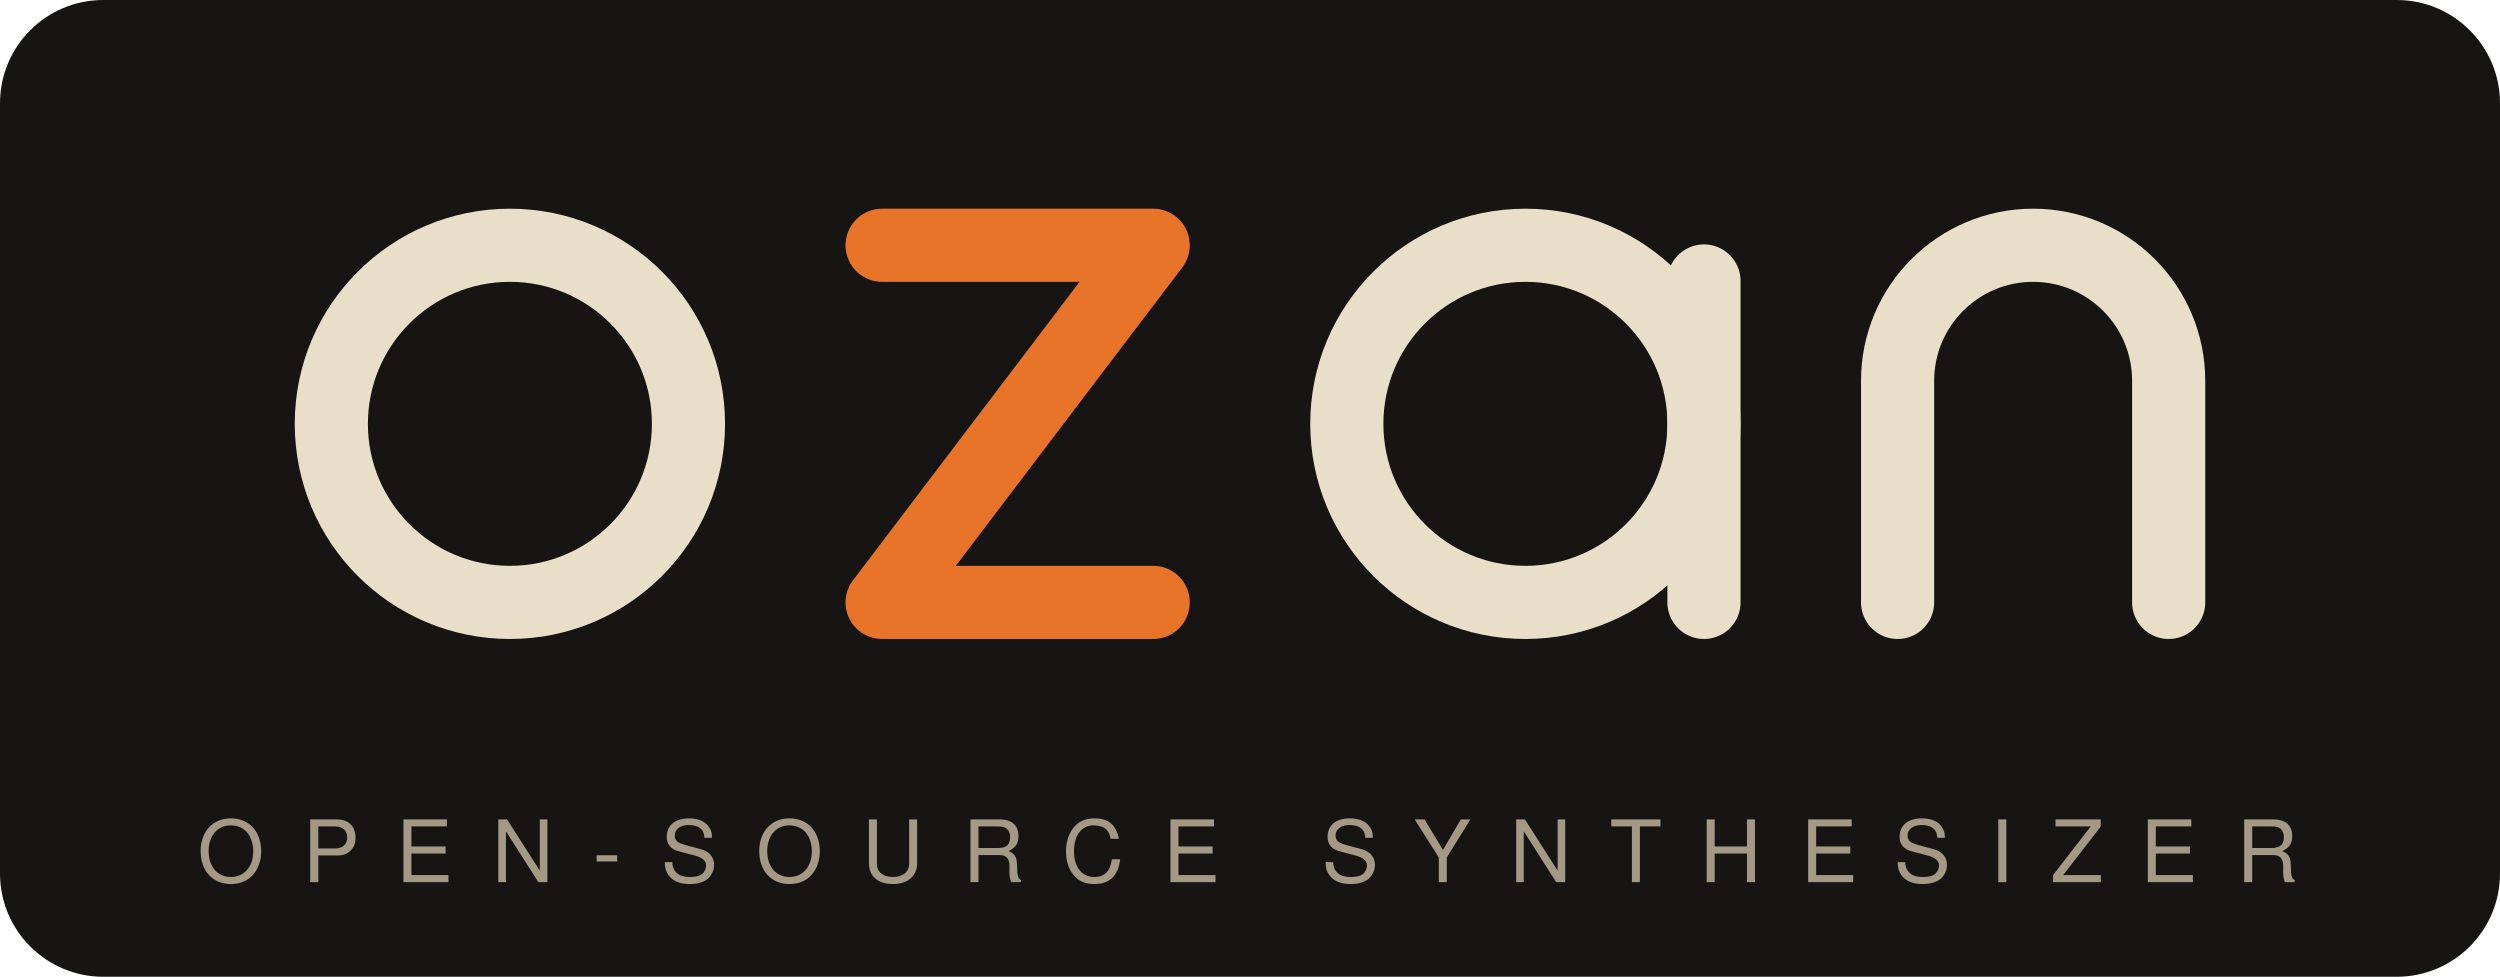
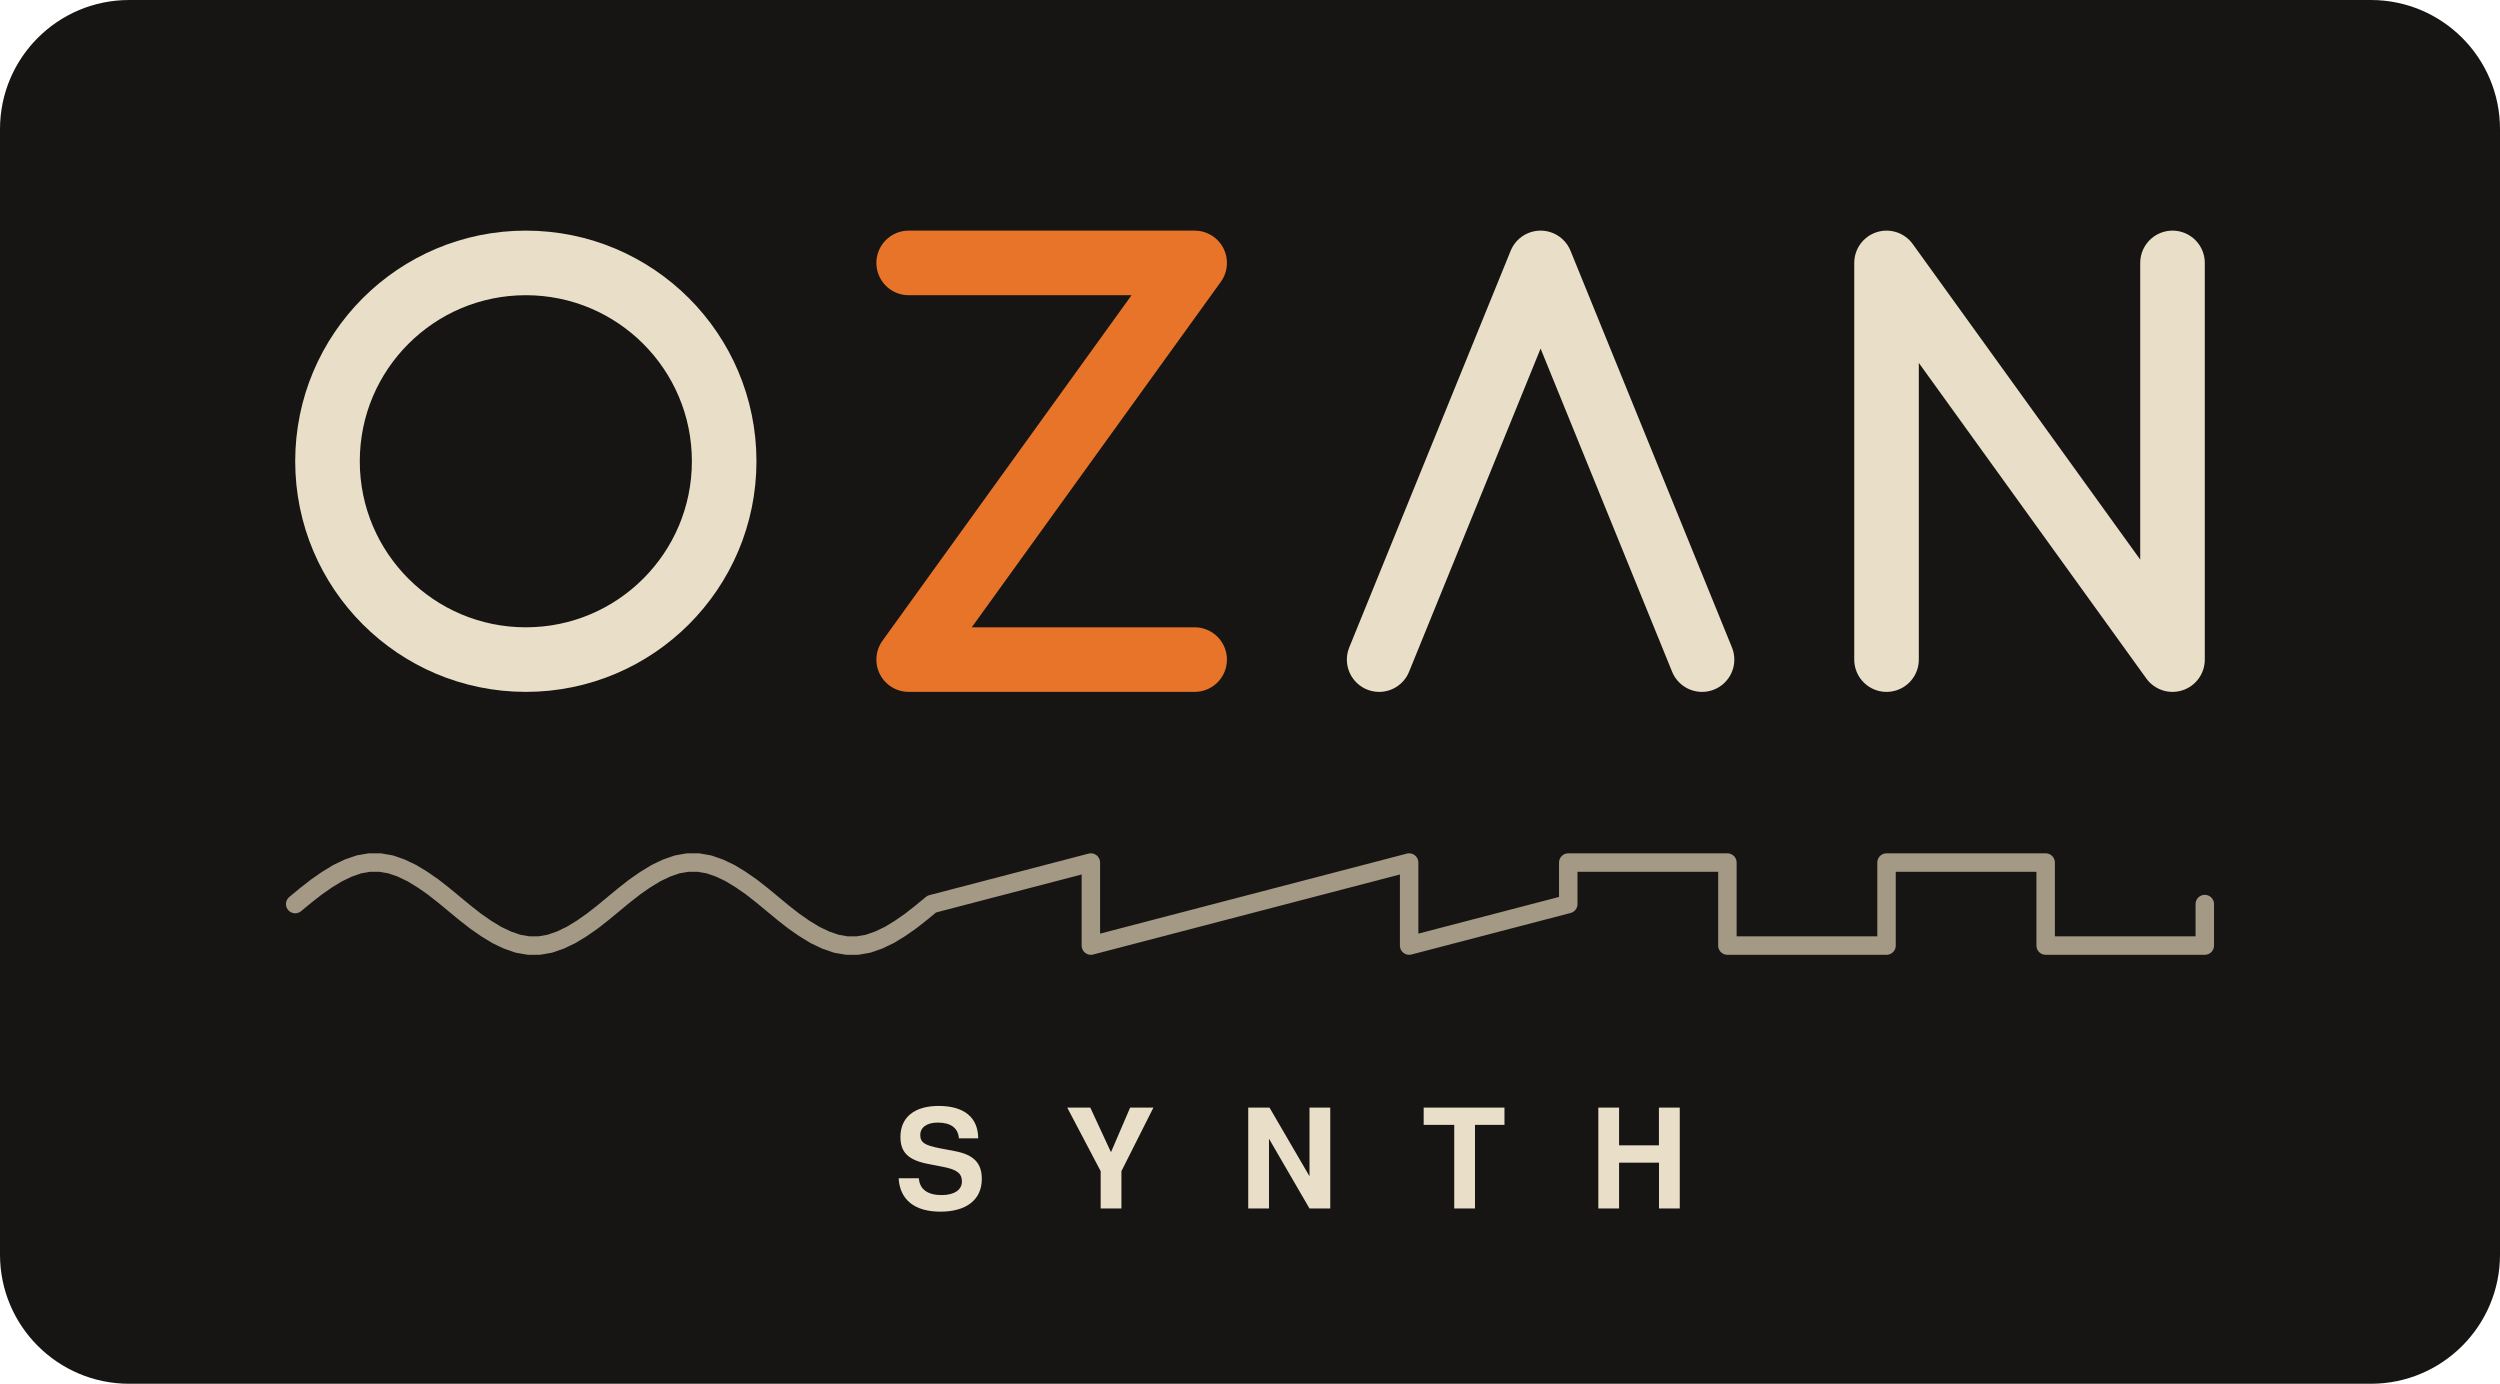
- <svg xmlns="http://www.w3.org/2000/svg" viewBox="0 0 581 227" width="581" height="227">
-   <rect width="100%" height="100%" rx="24" fill="#161514" />
-   <circle cx="118.5" cy="98.5" r="41.5" stroke="#e9dfc8" fill="none" stroke-width="17.0" stroke-linecap="round" stroke-linejoin="round" />
-   <path d="M205.0 57.0 H268.0 L205.0 140.0 H268.0" stroke="#e8742a" fill="none" stroke-width="17.0" stroke-linecap="round" stroke-linejoin="round" />
-   <circle cx="354.5" cy="98.5" r="41.5" stroke="#e9dfc8" fill="none" stroke-width="17.0" stroke-linecap="round" stroke-linejoin="round" />
-   <path d="M396.0 65.3 V140.0" stroke="#e9dfc8" fill="none" stroke-width="17.0" stroke-linecap="round" stroke-linejoin="round" />
-   <path d="M441.0 140.0 V88.5 A31.5 31.5 0 0 1 504.0 88.5 V140.0" stroke="#e9dfc8" fill="none" stroke-width="17.0" stroke-linecap="round" stroke-linejoin="round" />
-   <text x="290" y="205" text-anchor="middle" font-family="Helvetica, Arial, sans-serif" font-size="20" letter-spacing="9" fill="#a39985">OPEN-SOURCE SYNTHESIZER</text>
+ <svg xmlns="http://www.w3.org/2000/svg" viewBox="0 0 542 300" width="542" height="300">
+   <rect width="542" height="300" rx="28" fill="#161514" />
+   <circle cx="114" cy="100" r="43" stroke="#e9dfc8" fill="none" stroke-width="14" stroke-linecap="round" stroke-linejoin="round" />
+   <path d="M197 57 H259 L197 143 H259" stroke="#e8742a" fill="none" stroke-width="14" stroke-linecap="round" stroke-linejoin="round" />
+   <path d="M299 143 L334 57 L369 143" stroke="#e9dfc8" fill="none" stroke-width="14" stroke-linecap="round" stroke-linejoin="round" />
+   <path d="M409 143 V57 L471 143 V57" stroke="#e9dfc8" fill="none" stroke-width="14" stroke-linecap="round" stroke-linejoin="round" />
+   <path d="M64.0 196.0 L66.3 194.1 L68.6 192.3 L70.9 190.7 L73.2 189.3 L75.5 188.2 L77.8 187.4 L80.1 187.0 L82.4 187.0 L84.7 187.4 L87.0 188.2 L89.3 189.3 L91.6 190.7 L93.9 192.3 L96.2 194.1 L98.5 196.0 L100.8 197.9 L103.1 199.7 L105.4 201.3 L107.7 202.7 L110.0 203.8 L112.3 204.6 L114.6 205.0 L116.9 205.0 L119.2 204.6 L121.5 203.8 L123.8 202.7 L126.1 201.3 L128.4 199.7 L130.7 197.9 L133.0 196.0 L135.3 194.1 L137.6 192.3 L139.9 190.7 L142.2 189.3 L144.5 188.2 L146.8 187.4 L149.1 187.0 L151.4 187.0 L153.7 187.4 L156.0 188.2 L158.3 189.3 L160.6 190.7 L162.9 192.3 L165.2 194.1 L167.5 196.0 L169.8 197.9 L172.1 199.7 L174.4 201.3 L176.7 202.7 L179.0 203.8 L181.3 204.6 L183.6 205.0 L185.9 205.0 L188.2 204.6 L190.5 203.8 L192.8 202.7 L195.1 201.3 L197.4 199.7 L199.7 197.9 L202.0 196.0 L202.0 196.0 L236.5 187.0 L236.5 205.0 L271.0 196.0 L271.0 196.0 L305.5 187.0 L305.5 205.0 L340.0 196.0 L340.0 196.0 L340.0 187.0 L374.5 187.0 L374.5 205.0 L409.0 205.0 L409.0 196.0 L409.0 196.0 L409.0 187.0 L443.5 187.0 L443.5 205.0 L478.0 205.0 L478.0 196.0" fill="none" stroke="#a39985" stroke-width="4" stroke-linecap="round" stroke-linejoin="round" />
+   <text x="280" y="262" text-anchor="middle" font-family="Helvetica, Arial, sans-serif" font-size="30" font-weight="600" letter-spacing="18" fill="#e9dfc8">SYNTH</text>
</svg>
